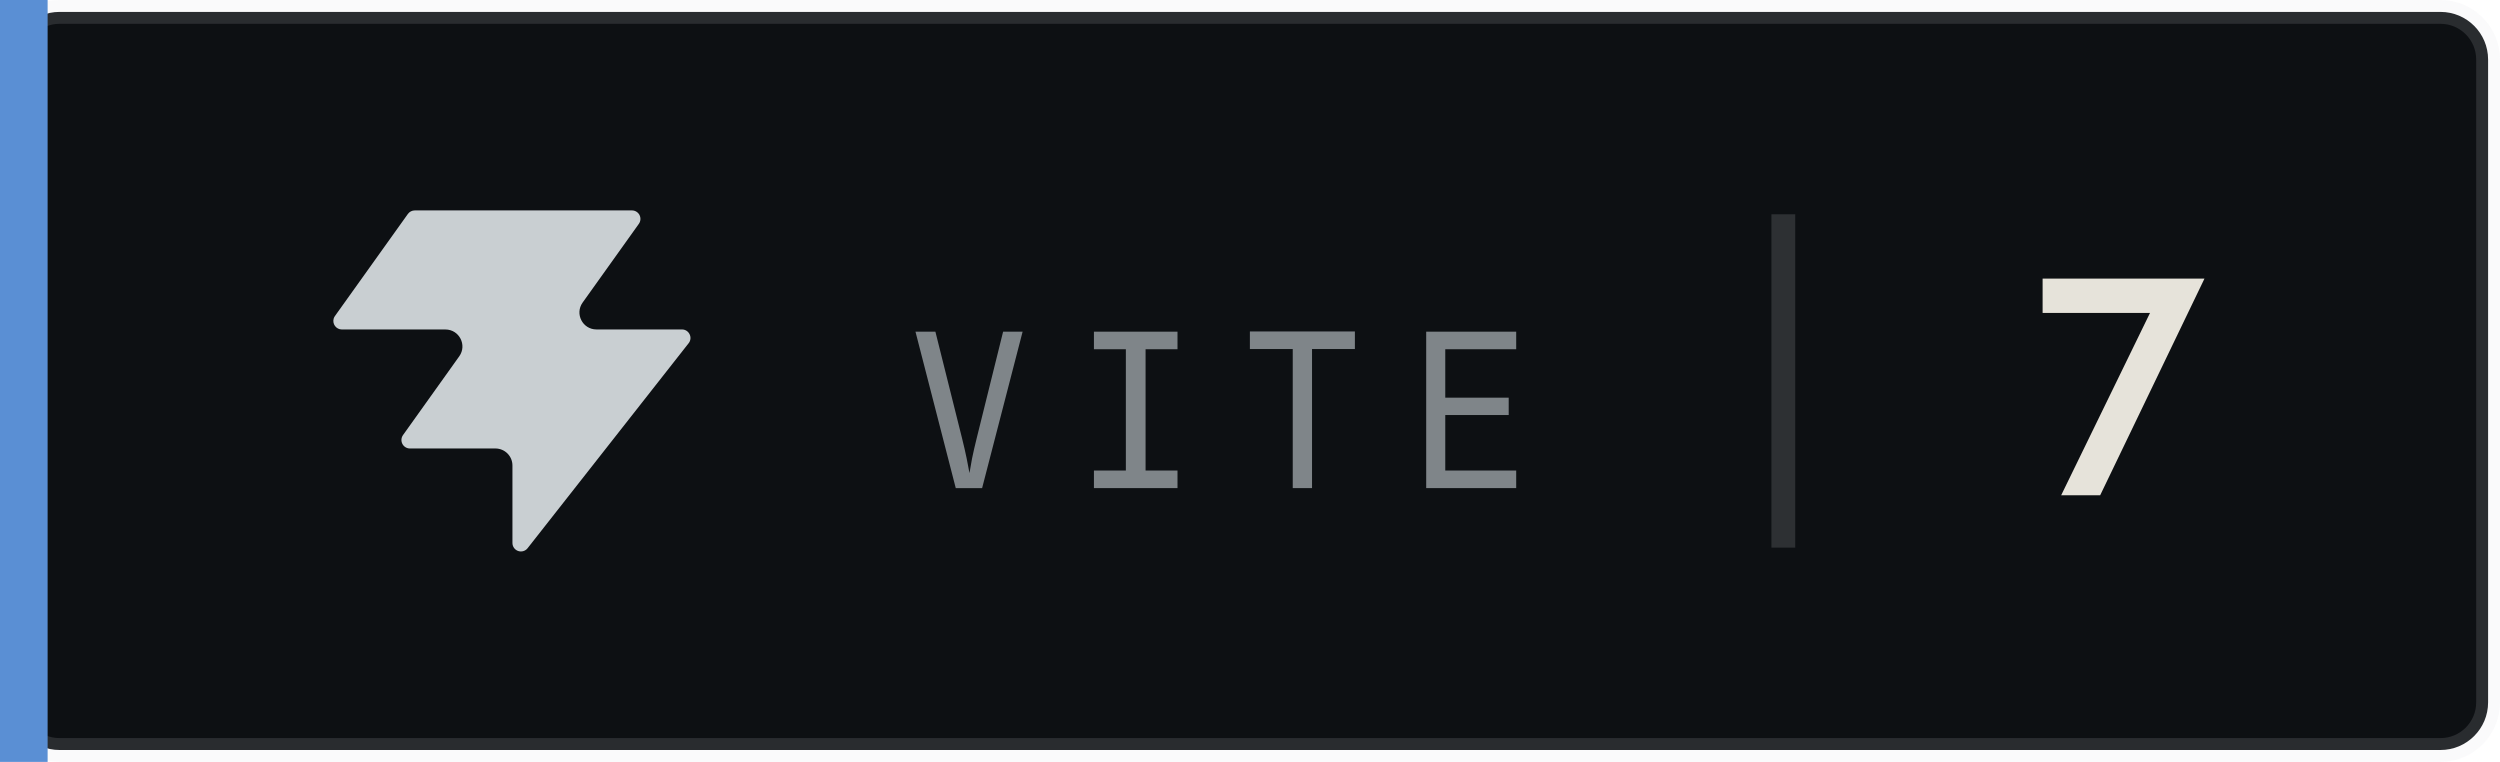
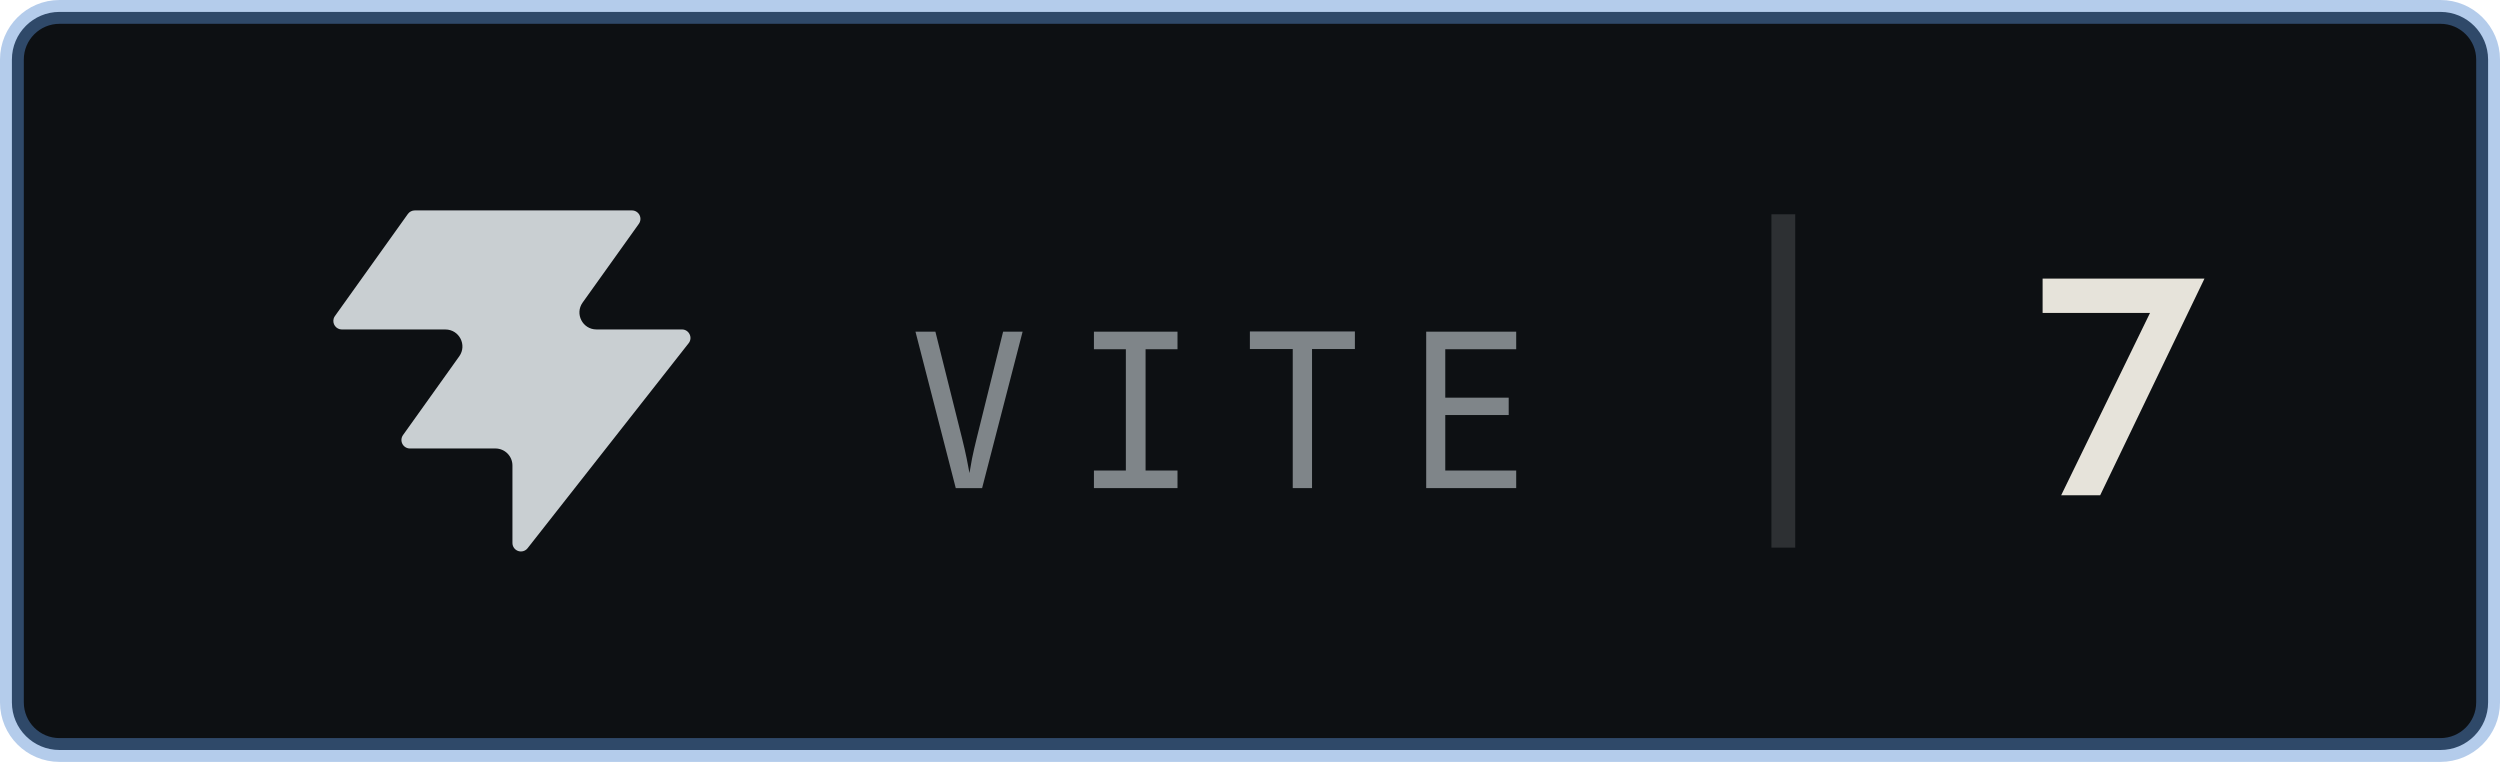
<svg xmlns="http://www.w3.org/2000/svg" viewBox="0 0 105 32" width="105" height="32" role="img">
  <defs>
    <path id="g1" d="M238 0 50 -730H143L267 -234Q280 -182 289 -138Q298 -93 302 -70Q306 -93 314 -138Q323 -182 336 -234L459 -730H550L361 0Z" />
    <path id="g2" d="M105 0V-82H254V-648H105V-730H495V-648H346V-82H495V0Z" />
    <path id="g3" d="M255 0V-649H55V-731H545V-649H345V0Z" />
    <path id="g4" d="M100 0V-730H520V-648H189V-422H485V-341H189V-82H520V0Z" />
    <path id="g5" d="M30 -589H377L90 0H216L553 -700H30Z" />
  </defs>
-   <rect x="0.5" y="0.5" width="104" height="31" rx="2" fill="#0d1013" stroke="#d6dbde" stroke-width="1" stroke-opacity="0.14" />
-   <rect x="0" y="0" width="2" height="32" rx="0" fill="#5a8fd4" />
+   <rect x="0.5" y="0.5" width="104" height="31" rx="2" fill="#0d1013" stroke="#5a8fd4" stroke-width="1" stroke-opacity="0.45" />
  <g transform="translate(14 8.5) scale(0.625)" fill="#c9cfd2">
    <path d="M13.056 23.238a.57.57 0 0 1-1.02-.355v-5.202c0-.63-.512-1.143-1.144-1.143H5.148a.57.57 0 0 1-.464-.903l3.777-5.29c.54-.753 0-1.804-.93-1.804H.57a.574.574 0 0 1-.543-.746.6.6 0 0 1 .08-.157L5.008.78a.57.57 0 0 1 .467-.24h14.589a.57.57 0 0 1 .466.903l-3.778 5.29c-.54.755 0 1.806.93 1.806h5.745c.238 0 .424.138.513.322a.56.56 0 0 1-.063.603z" />
  </g>
  <g transform="scale(0.009)" fill="#7f8589">
    <use href="#g1" x="4222.2" y="2277.8" />
    <use href="#g2" x="5000.0" y="2277.8" />
    <use href="#g3" x="5777.8" y="2277.8" />
    <use href="#g4" x="6555.6" y="2277.8" />
  </g>
  <rect x="74.4" y="9" width="1" height="14" rx="0" fill="#d6dbde" fill-opacity="0.16" />
  <g transform="scale(0.013)" fill="#e6e3da">
    <use href="#g5" x="6569.2" y="1600.0" />
  </g>
</svg>
